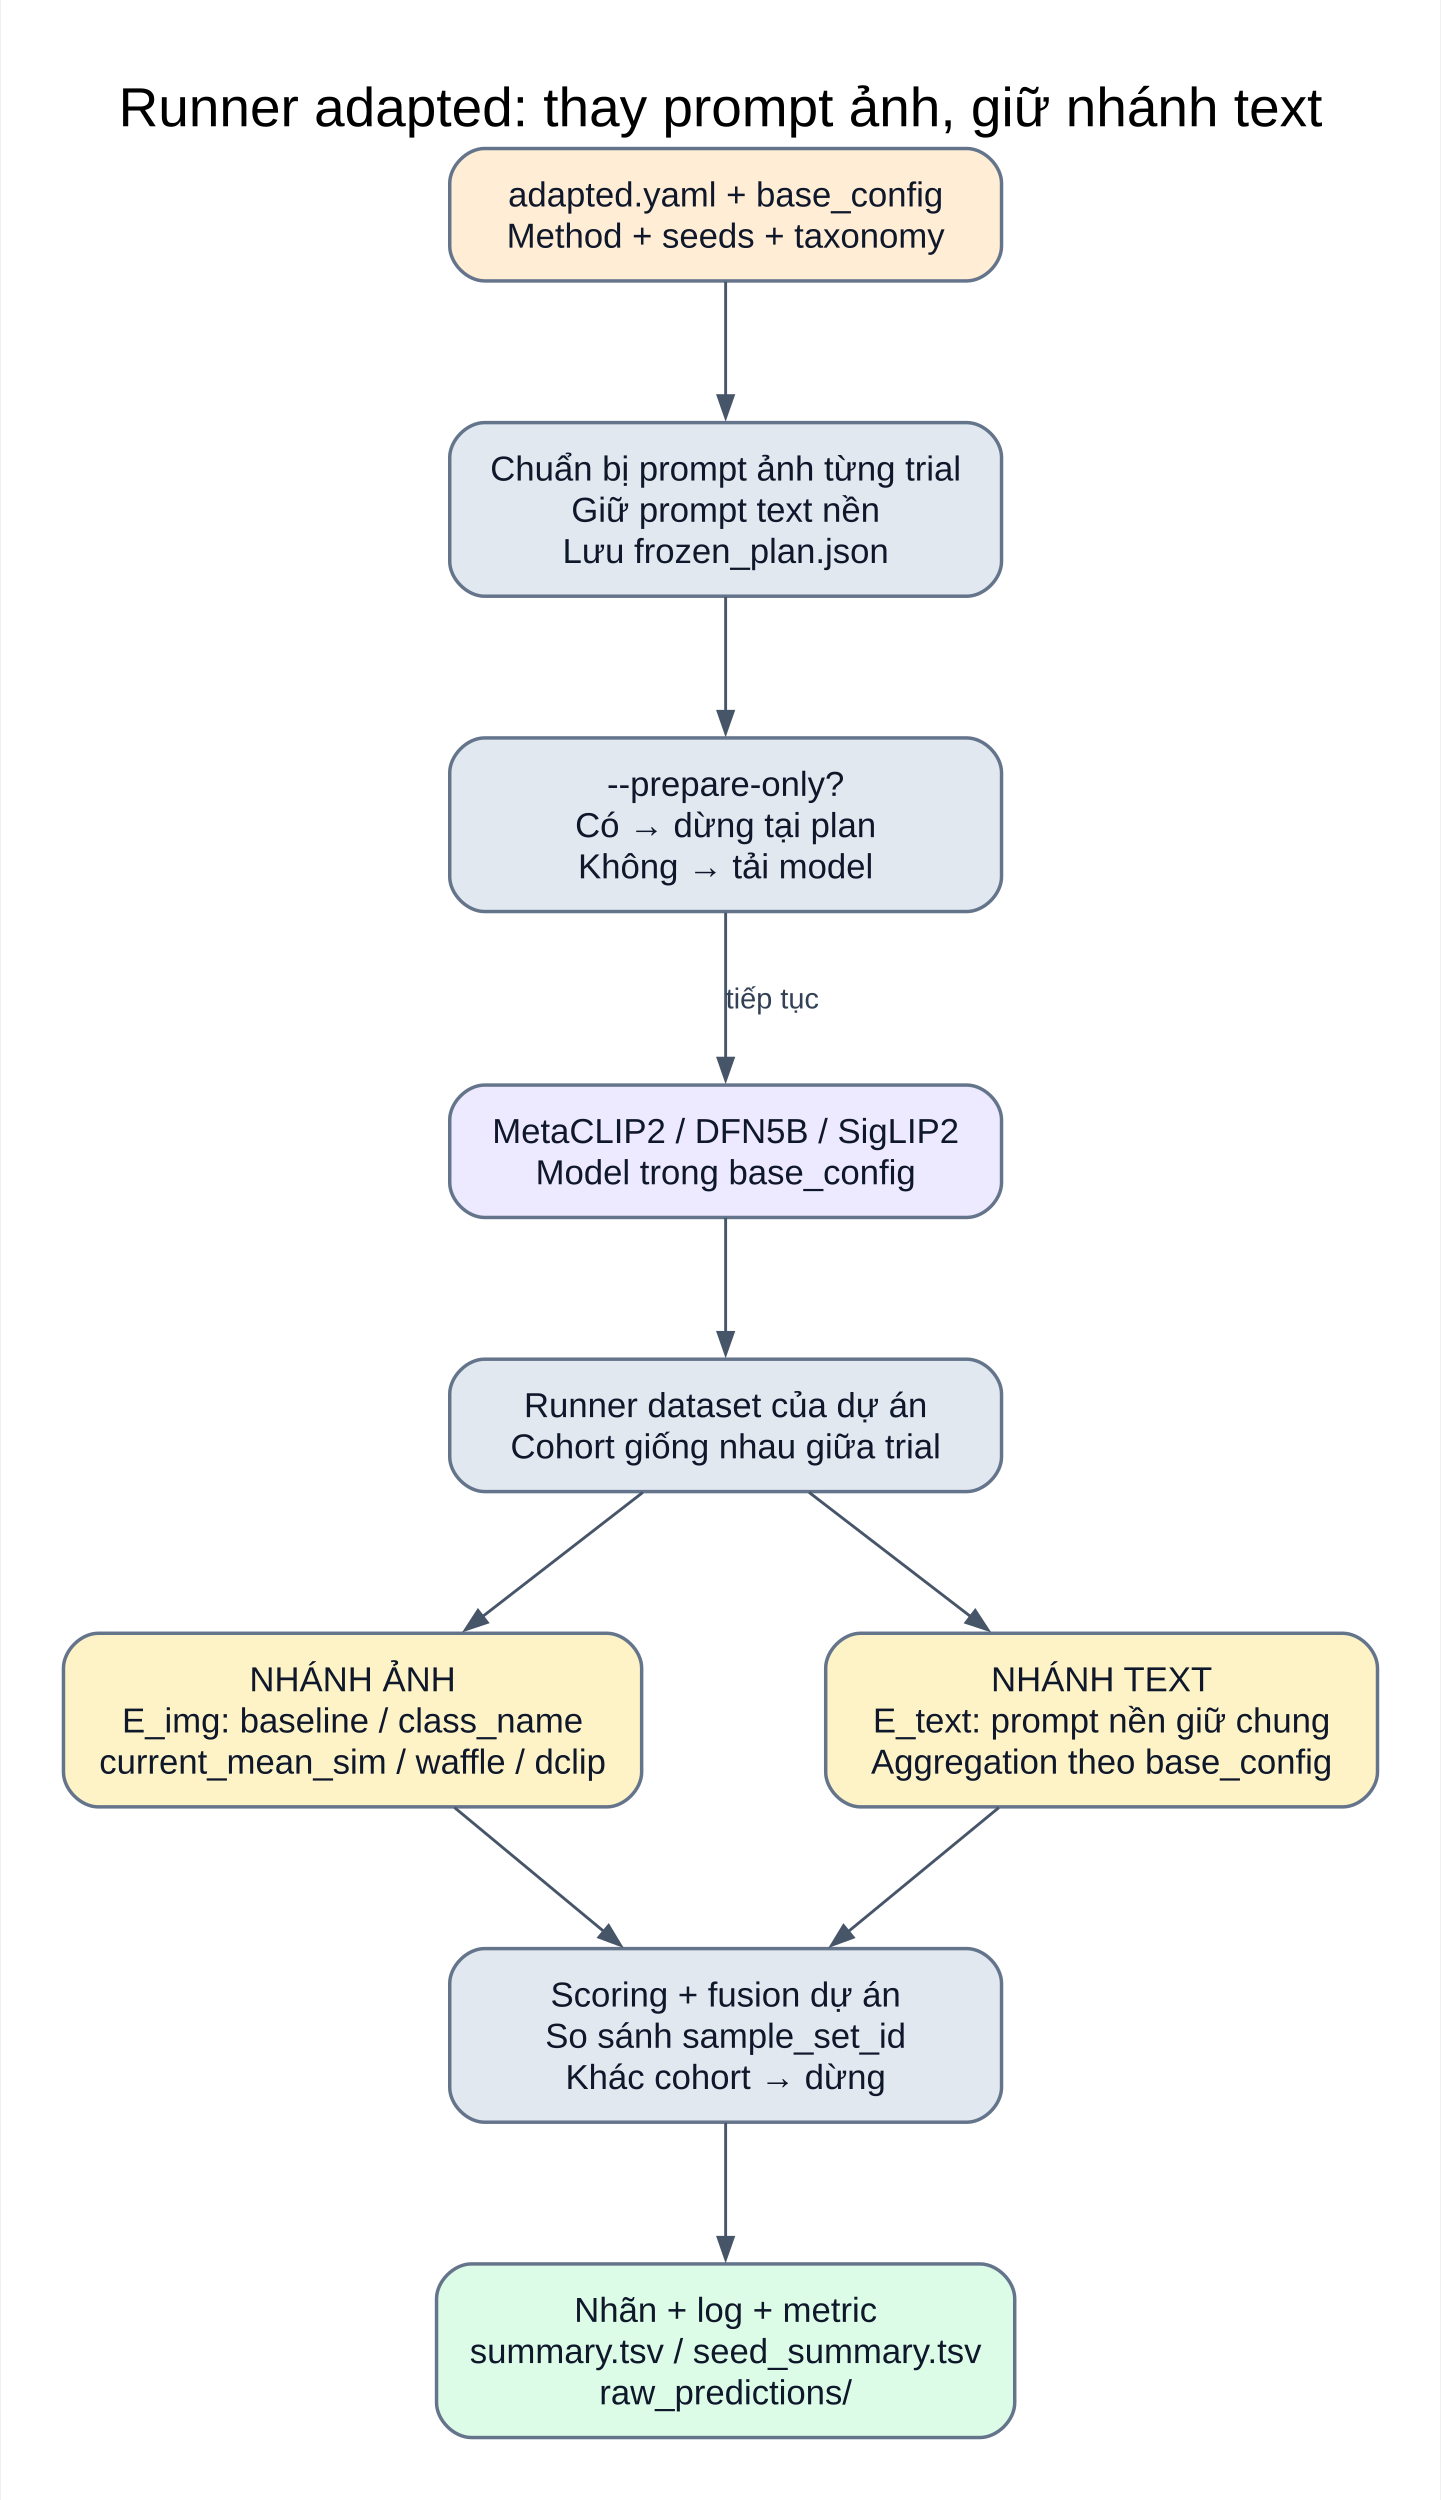
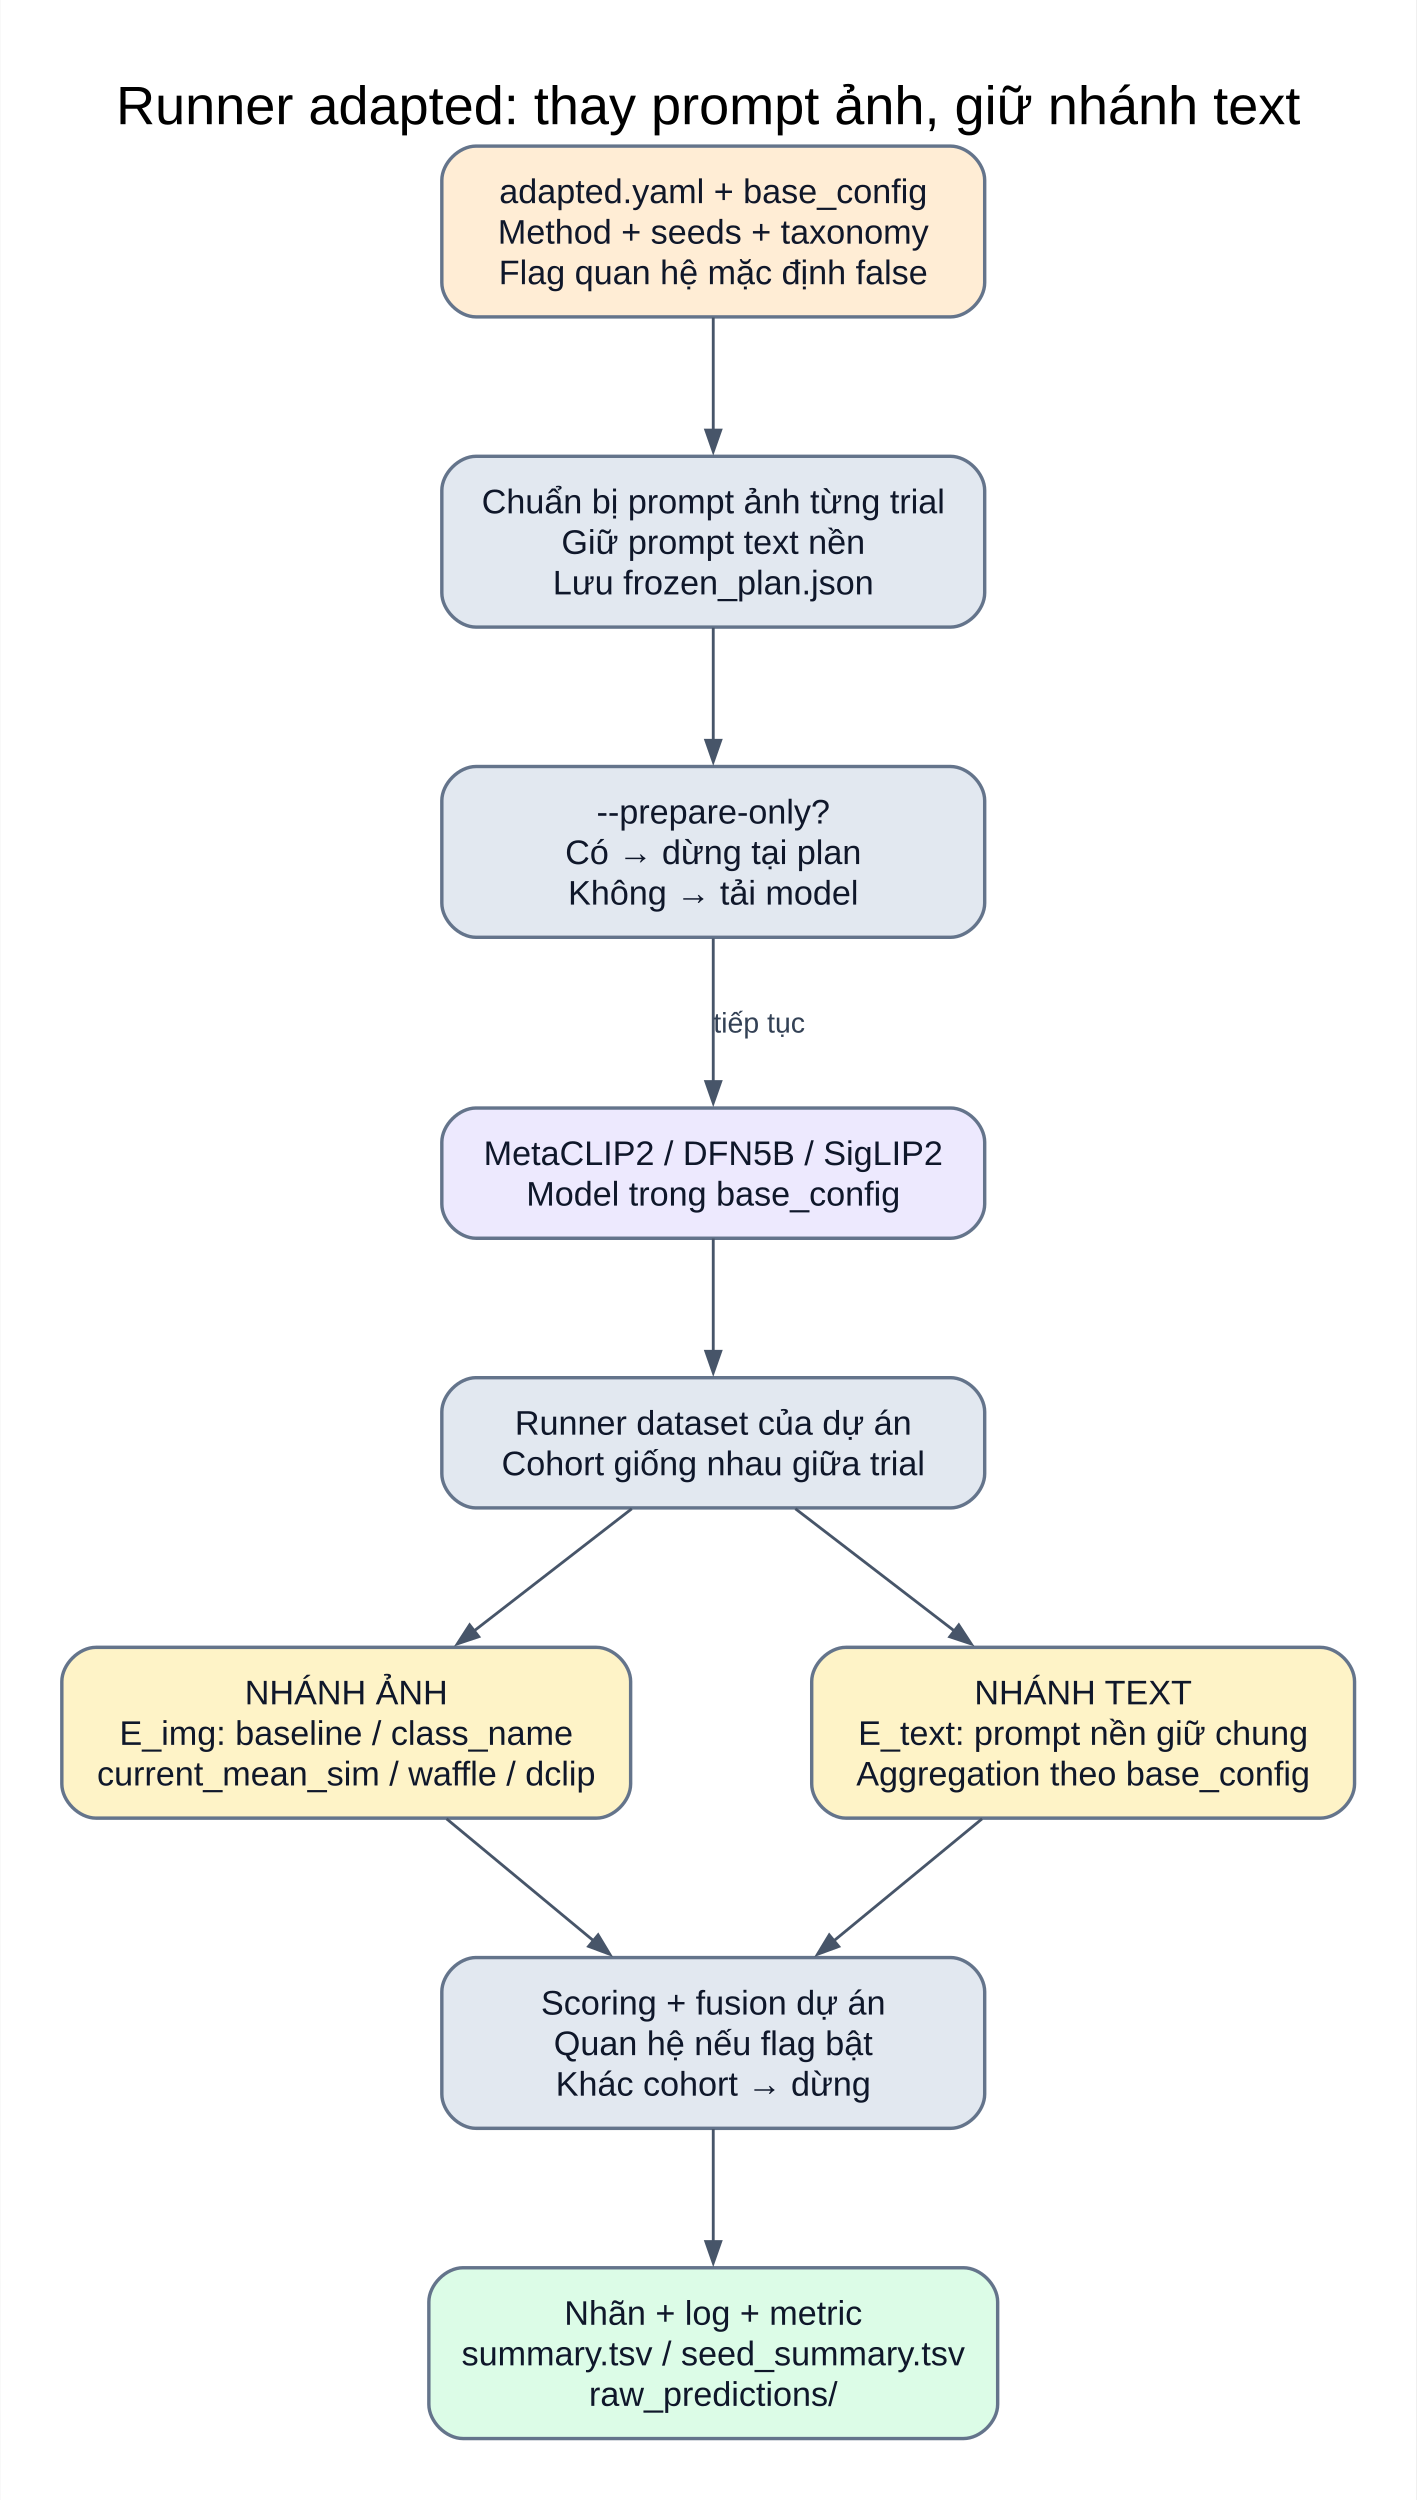
- <svg xmlns="http://www.w3.org/2000/svg" width="498pt" height="864pt" viewBox="0.00 0.00 497.56 864.44">
-   <g id="graph0" class="graph" transform="scale(1 1) rotate(0) translate(21.6 842.84)">
-     <polygon fill="white" stroke="none" points="-21.6,21.6 -21.6,-842.84 475.96,-842.84 475.96,21.6 -21.6,21.6" />
-     <text text-anchor="middle" x="227.18" y="-799.19" font-family="Arial" font-size="19.00">Runner adapted: thay prompt ảnh, giữ nhánh text</text>
+ <svg xmlns="http://www.w3.org/2000/svg" width="498pt" height="879pt" viewBox="0.00 0.00 497.56 878.69">
+   <g id="graph0" class="graph" transform="scale(1 1) rotate(0) translate(21.6 857.09)">
+     <polygon fill="white" stroke="none" points="-21.6,21.6 -21.6,-857.09 475.96,-857.09 475.96,21.6 -21.6,21.6" />
+     <text text-anchor="middle" x="227.18" y="-813.44" font-family="Arial" font-size="19.00">Runner adapted: thay prompt ảnh, giữ nhánh text</text>
    <g id="node1" class="node">
-       <path fill="#ffedd5" stroke="#64748b" stroke-width="1.2" d="M312.36,-791.49C312.36,-791.49 145.56,-791.49 145.56,-791.49 139.56,-791.49 133.56,-785.49 133.56,-779.49 133.56,-779.49 133.56,-757.71 133.56,-757.71 133.56,-751.71 139.56,-745.71 145.56,-745.71 145.56,-745.71 312.36,-745.71 312.36,-745.71 318.36,-745.71 324.36,-751.71 324.36,-757.71 324.36,-757.71 324.36,-779.49 324.36,-779.49 324.36,-785.49 318.36,-791.49 312.36,-791.49" />
-       <text text-anchor="middle" x="228.96" y="-771.45" font-family="Arial" font-size="12.00" fill="#0f172a">adapted.yaml + base_config</text>
-       <text text-anchor="middle" x="228.96" y="-757.2" font-family="Arial" font-size="12.00" fill="#0f172a">Method + seeds + taxonomy</text>
+       <path fill="#ffedd5" stroke="#64748b" stroke-width="1.2" d="M312.36,-805.74C312.36,-805.74 145.56,-805.74 145.56,-805.74 139.56,-805.74 133.56,-799.74 133.56,-793.74 133.56,-793.74 133.56,-757.71 133.56,-757.71 133.56,-751.71 139.56,-745.71 145.56,-745.71 145.56,-745.71 312.36,-745.71 312.36,-745.71 318.36,-745.71 324.36,-751.71 324.36,-757.71 324.36,-757.71 324.36,-793.74 324.36,-793.74 324.36,-799.74 318.36,-805.74 312.36,-805.74" />
+       <text text-anchor="middle" x="228.96" y="-785.7" font-family="Arial" font-size="12.00" fill="#0f172a">adapted.yaml + base_config</text>
+       <text text-anchor="middle" x="228.96" y="-771.45" font-family="Arial" font-size="12.00" fill="#0f172a">Method + seeds + taxonomy</text>
+       <text text-anchor="middle" x="228.96" y="-757.2" font-family="Arial" font-size="12.00" fill="#0f172a">Flag quan hệ mặc định false</text>
    </g>
    <g id="node2" class="node">
      <path fill="#e2e8f0" stroke="#64748b" stroke-width="1.2" d="M312.36,-696.71C312.36,-696.71 145.56,-696.71 145.56,-696.71 139.56,-696.71 133.56,-690.71 133.56,-684.71 133.56,-684.71 133.56,-648.68 133.56,-648.68 133.56,-642.68 139.56,-636.68 145.56,-636.68 145.56,-636.68 312.36,-636.68 312.36,-636.68 318.36,-636.68 324.36,-642.68 324.36,-648.68 324.36,-648.68 324.36,-684.71 324.36,-684.71 324.36,-690.71 318.36,-696.71 312.36,-696.71" />
      <text text-anchor="middle" x="228.96" y="-676.67" font-family="Arial" font-size="12.00" fill="#0f172a">Chuẩn bị prompt ảnh từng trial</text>
      <text text-anchor="middle" x="228.96" y="-662.42" font-family="Arial" font-size="12.00" fill="#0f172a">Giữ prompt text nền</text>
      <text text-anchor="middle" x="228.96" y="-648.17" font-family="Arial" font-size="12.00" fill="#0f172a">Lưu frozen_plan.json</text>
    </g>
    <g id="edge1" class="edge">
-       <path fill="none" stroke="#475569" d="M228.96,-745.43C228.96,-733.84 228.96,-719.34 228.96,-706.01" />
-       <polygon fill="#475569" stroke="#475569" points="231.59,-706.03 228.96,-698.53 226.34,-706.03 231.59,-706.03" />
+       <path fill="none" stroke="#475569" d="M228.96,-745.48C228.96,-733.21 228.96,-718.78 228.96,-705.7" />
+       <polygon fill="#475569" stroke="#475569" points="231.59,-705.92 228.96,-698.42 226.34,-705.92 231.59,-705.92" />
    </g>
    <g id="node3" class="node">
      <path fill="#e2e8f0" stroke="#64748b" stroke-width="1.2" d="M312.36,-587.68C312.36,-587.68 145.56,-587.68 145.56,-587.68 139.56,-587.68 133.56,-581.68 133.56,-575.68 133.56,-575.68 133.56,-539.65 133.56,-539.65 133.56,-533.65 139.56,-527.65 145.56,-527.65 145.56,-527.65 312.36,-527.65 312.36,-527.65 318.36,-527.65 324.36,-533.65 324.36,-539.65 324.36,-539.65 324.36,-575.68 324.36,-575.68 324.36,-581.68 318.36,-587.68 312.36,-587.68" />
      <text text-anchor="middle" x="228.96" y="-567.64" font-family="Arial" font-size="12.00" fill="#0f172a">--prepare-only?</text>
      <text text-anchor="middle" x="228.96" y="-553.39" font-family="Arial" font-size="12.00" fill="#0f172a">Có → dừng tại plan</text>
      <text text-anchor="middle" x="228.96" y="-539.14" font-family="Arial" font-size="12.00" fill="#0f172a">Không → tải model</text>
    </g>
    <g id="edge2" class="edge">
      <path fill="none" stroke="#475569" d="M228.96,-636.45C228.96,-624.18 228.96,-609.75 228.96,-596.67" />
      <polygon fill="#475569" stroke="#475569" points="231.59,-596.89 228.96,-589.39 226.34,-596.89 231.59,-596.89" />
    </g>
    <g id="node4" class="node">
      <path fill="#ede9fe" stroke="#64748b" stroke-width="1.2" d="M312.36,-467.65C312.36,-467.65 145.56,-467.65 145.56,-467.65 139.56,-467.65 133.56,-461.65 133.56,-455.65 133.56,-455.65 133.56,-433.87 133.56,-433.87 133.56,-427.87 139.56,-421.87 145.56,-421.87 145.56,-421.87 312.36,-421.87 312.36,-421.87 318.36,-421.87 324.36,-427.87 324.36,-433.87 324.36,-433.87 324.36,-455.65 324.36,-455.65 324.36,-461.65 318.36,-467.65 312.36,-467.65" />
      <text text-anchor="middle" x="228.96" y="-447.61" font-family="Arial" font-size="12.00" fill="#0f172a">MetaCLIP2 / DFN5B / SigLIP2</text>
      <text text-anchor="middle" x="228.96" y="-433.36" font-family="Arial" font-size="12.00" fill="#0f172a">Model trong base_config</text>
    </g>
    <g id="edge3" class="edge">
      <path fill="none" stroke="#475569" d="M228.96,-527.24C228.96,-511.68 228.96,-492.59 228.96,-476.8" />
      <polygon fill="#475569" stroke="#475569" points="231.59,-476.95 228.96,-469.45 226.34,-476.95 231.59,-476.95" />
      <text text-anchor="middle" x="245.09" y="-494.15" font-family="Arial" font-size="10.00" fill="#334155">tiếp tục</text>
    </g>
    <g id="node5" class="node">
      <path fill="#e2e8f0" stroke="#64748b" stroke-width="1.2" d="M312.36,-372.87C312.36,-372.87 145.56,-372.87 145.56,-372.87 139.56,-372.87 133.56,-366.87 133.56,-360.87 133.56,-360.87 133.56,-339.09 133.56,-339.09 133.56,-333.09 139.56,-327.09 145.56,-327.09 145.56,-327.09 312.36,-327.09 312.36,-327.09 318.36,-327.09 324.36,-333.09 324.36,-339.09 324.36,-339.09 324.36,-360.87 324.36,-360.87 324.36,-366.87 318.36,-372.87 312.36,-372.87" />
      <text text-anchor="middle" x="228.96" y="-352.83" font-family="Arial" font-size="12.00" fill="#0f172a">Runner dataset của dự án</text>
      <text text-anchor="middle" x="228.96" y="-338.58" font-family="Arial" font-size="12.00" fill="#0f172a">Cohort giống nhau giữa trial</text>
    </g>
    <g id="edge4" class="edge">
      <path fill="none" stroke="#475569" d="M228.96,-421.77C228.96,-409.84 228.96,-394.9 228.96,-381.83" />
      <polygon fill="#475569" stroke="#475569" points="231.59,-382.14 228.96,-374.64 226.34,-382.14 231.59,-382.14" />
    </g>
    <g id="node6" class="node">
      <path fill="#fef3c7" stroke="#64748b" stroke-width="1.2" d="M187.92,-278.09C187.92,-278.09 12,-278.09 12,-278.09 6,-278.09 0,-272.09 0,-266.09 0,-266.09 0,-230.06 0,-230.06 0,-224.06 6,-218.06 12,-218.06 12,-218.06 187.92,-218.06 187.92,-218.06 193.92,-218.06 199.92,-224.06 199.92,-230.06 199.92,-230.06 199.92,-266.09 199.92,-266.09 199.92,-272.09 193.92,-278.09 187.92,-278.09" />
      <text text-anchor="middle" x="99.96" y="-258.05" font-family="Arial" font-size="12.00" fill="#0f172a">NHÁNH ẢNH</text>
      <text text-anchor="middle" x="99.96" y="-243.8" font-family="Arial" font-size="12.00" fill="#0f172a">E_img: baseline / class_name</text>
      <text text-anchor="middle" x="99.96" y="-229.55" font-family="Arial" font-size="12.00" fill="#0f172a">current_mean_sim / waffle / dclip</text>
    </g>
    <g id="edge5" class="edge">
      <path fill="none" stroke="#475569" d="M200.33,-326.81C183.94,-314.11 163.01,-297.9 144.51,-283.57" />
      <polygon fill="#475569" stroke="#475569" points="146.55,-281.84 139.01,-279.32 143.33,-285.99 146.55,-281.84" />
    </g>
    <g id="node7" class="node">
      <path fill="#fef3c7" stroke="#64748b" stroke-width="1.2" d="M442.36,-278.09C442.36,-278.09 275.56,-278.09 275.56,-278.09 269.56,-278.09 263.56,-272.09 263.56,-266.09 263.56,-266.09 263.56,-230.06 263.56,-230.06 263.56,-224.06 269.56,-218.06 275.56,-218.06 275.56,-218.06 442.36,-218.06 442.36,-218.06 448.36,-218.06 454.36,-224.06 454.36,-230.06 454.36,-230.06 454.36,-266.09 454.36,-266.09 454.36,-272.09 448.36,-278.09 442.36,-278.09" />
      <text text-anchor="middle" x="358.96" y="-258.05" font-family="Arial" font-size="12.00" fill="#0f172a">NHÁNH TEXT</text>
      <text text-anchor="middle" x="358.96" y="-243.8" font-family="Arial" font-size="12.00" fill="#0f172a">E_text: prompt nền giữ chung</text>
      <text text-anchor="middle" x="358.96" y="-229.55" font-family="Arial" font-size="12.00" fill="#0f172a">Aggregation theo base_config</text>
    </g>
    <g id="edge6" class="edge">
      <path fill="none" stroke="#475569" d="M257.81,-326.81C274.33,-314.11 295.42,-297.9 314.07,-283.57" />
      <polygon fill="#475569" stroke="#475569" points="315.26,-285.97 319.61,-279.31 312.07,-281.8 315.26,-285.97" />
    </g>
    <g id="node8" class="node">
      <path fill="#e2e8f0" stroke="#64748b" stroke-width="1.2" d="M312.36,-169.06C312.36,-169.06 145.56,-169.06 145.56,-169.06 139.56,-169.06 133.56,-163.06 133.56,-157.06 133.56,-157.06 133.56,-121.03 133.56,-121.03 133.56,-115.03 139.56,-109.03 145.56,-109.03 145.56,-109.03 312.36,-109.03 312.36,-109.03 318.36,-109.03 324.36,-115.03 324.36,-121.03 324.36,-121.03 324.36,-157.06 324.36,-157.06 324.36,-163.06 318.36,-169.06 312.36,-169.06" />
      <text text-anchor="middle" x="228.96" y="-149.02" font-family="Arial" font-size="12.00" fill="#0f172a">Scoring + fusion dự án</text>
-       <text text-anchor="middle" x="228.96" y="-134.77" font-family="Arial" font-size="12.00" fill="#0f172a">So sánh sample_set_id</text>
+       <text text-anchor="middle" x="228.96" y="-134.77" font-family="Arial" font-size="12.00" fill="#0f172a">Quan hệ nếu flag bật</text>
      <text text-anchor="middle" x="228.96" y="-120.52" font-family="Arial" font-size="12.00" fill="#0f172a">Khác cohort → dừng</text>
    </g>
    <g id="edge7" class="edge">
      <path fill="none" stroke="#475569" d="M135.21,-217.83C151.28,-204.5 170.42,-188.61 187.21,-174.69" />
      <polygon fill="#475569" stroke="#475569" points="188.49,-177.03 192.59,-170.22 185.14,-172.99 188.49,-177.03" />
    </g>
    <g id="edge8" class="edge">
      <path fill="none" stroke="#475569" d="M323.44,-217.83C307.24,-204.5 287.95,-188.61 271.04,-174.69" />
      <polygon fill="#475569" stroke="#475569" points="273.07,-172.96 265.61,-170.22 269.73,-177.01 273.07,-172.96" />
    </g>
    <g id="node9" class="node">
      <path fill="#dcfce7" stroke="#64748b" stroke-width="1.2" d="M316.92,-60.03C316.92,-60.03 141,-60.03 141,-60.03 135,-60.03 129,-54.03 129,-48.03 129,-48.03 129,-12 129,-12 129,-6 135,0 141,0 141,0 316.92,0 316.92,0 322.92,0 328.92,-6 328.92,-12 328.92,-12 328.92,-48.03 328.92,-48.03 328.92,-54.03 322.92,-60.03 316.92,-60.03" />
      <text text-anchor="middle" x="228.96" y="-39.99" font-family="Arial" font-size="12.00" fill="#0f172a">Nhãn + log + metric</text>
      <text text-anchor="middle" x="228.96" y="-25.74" font-family="Arial" font-size="12.00" fill="#0f172a">summary.tsv / seed_summary.tsv</text>
      <text text-anchor="middle" x="228.96" y="-11.49" font-family="Arial" font-size="12.00" fill="#0f172a">raw_predictions/</text>
    </g>
    <g id="edge9" class="edge">
      <path fill="none" stroke="#475569" d="M228.96,-108.8C228.96,-96.53 228.96,-82.1 228.96,-69.02" />
      <polygon fill="#475569" stroke="#475569" points="231.59,-69.24 228.96,-61.74 226.34,-69.24 231.59,-69.24" />
    </g>
  </g>
</svg>
